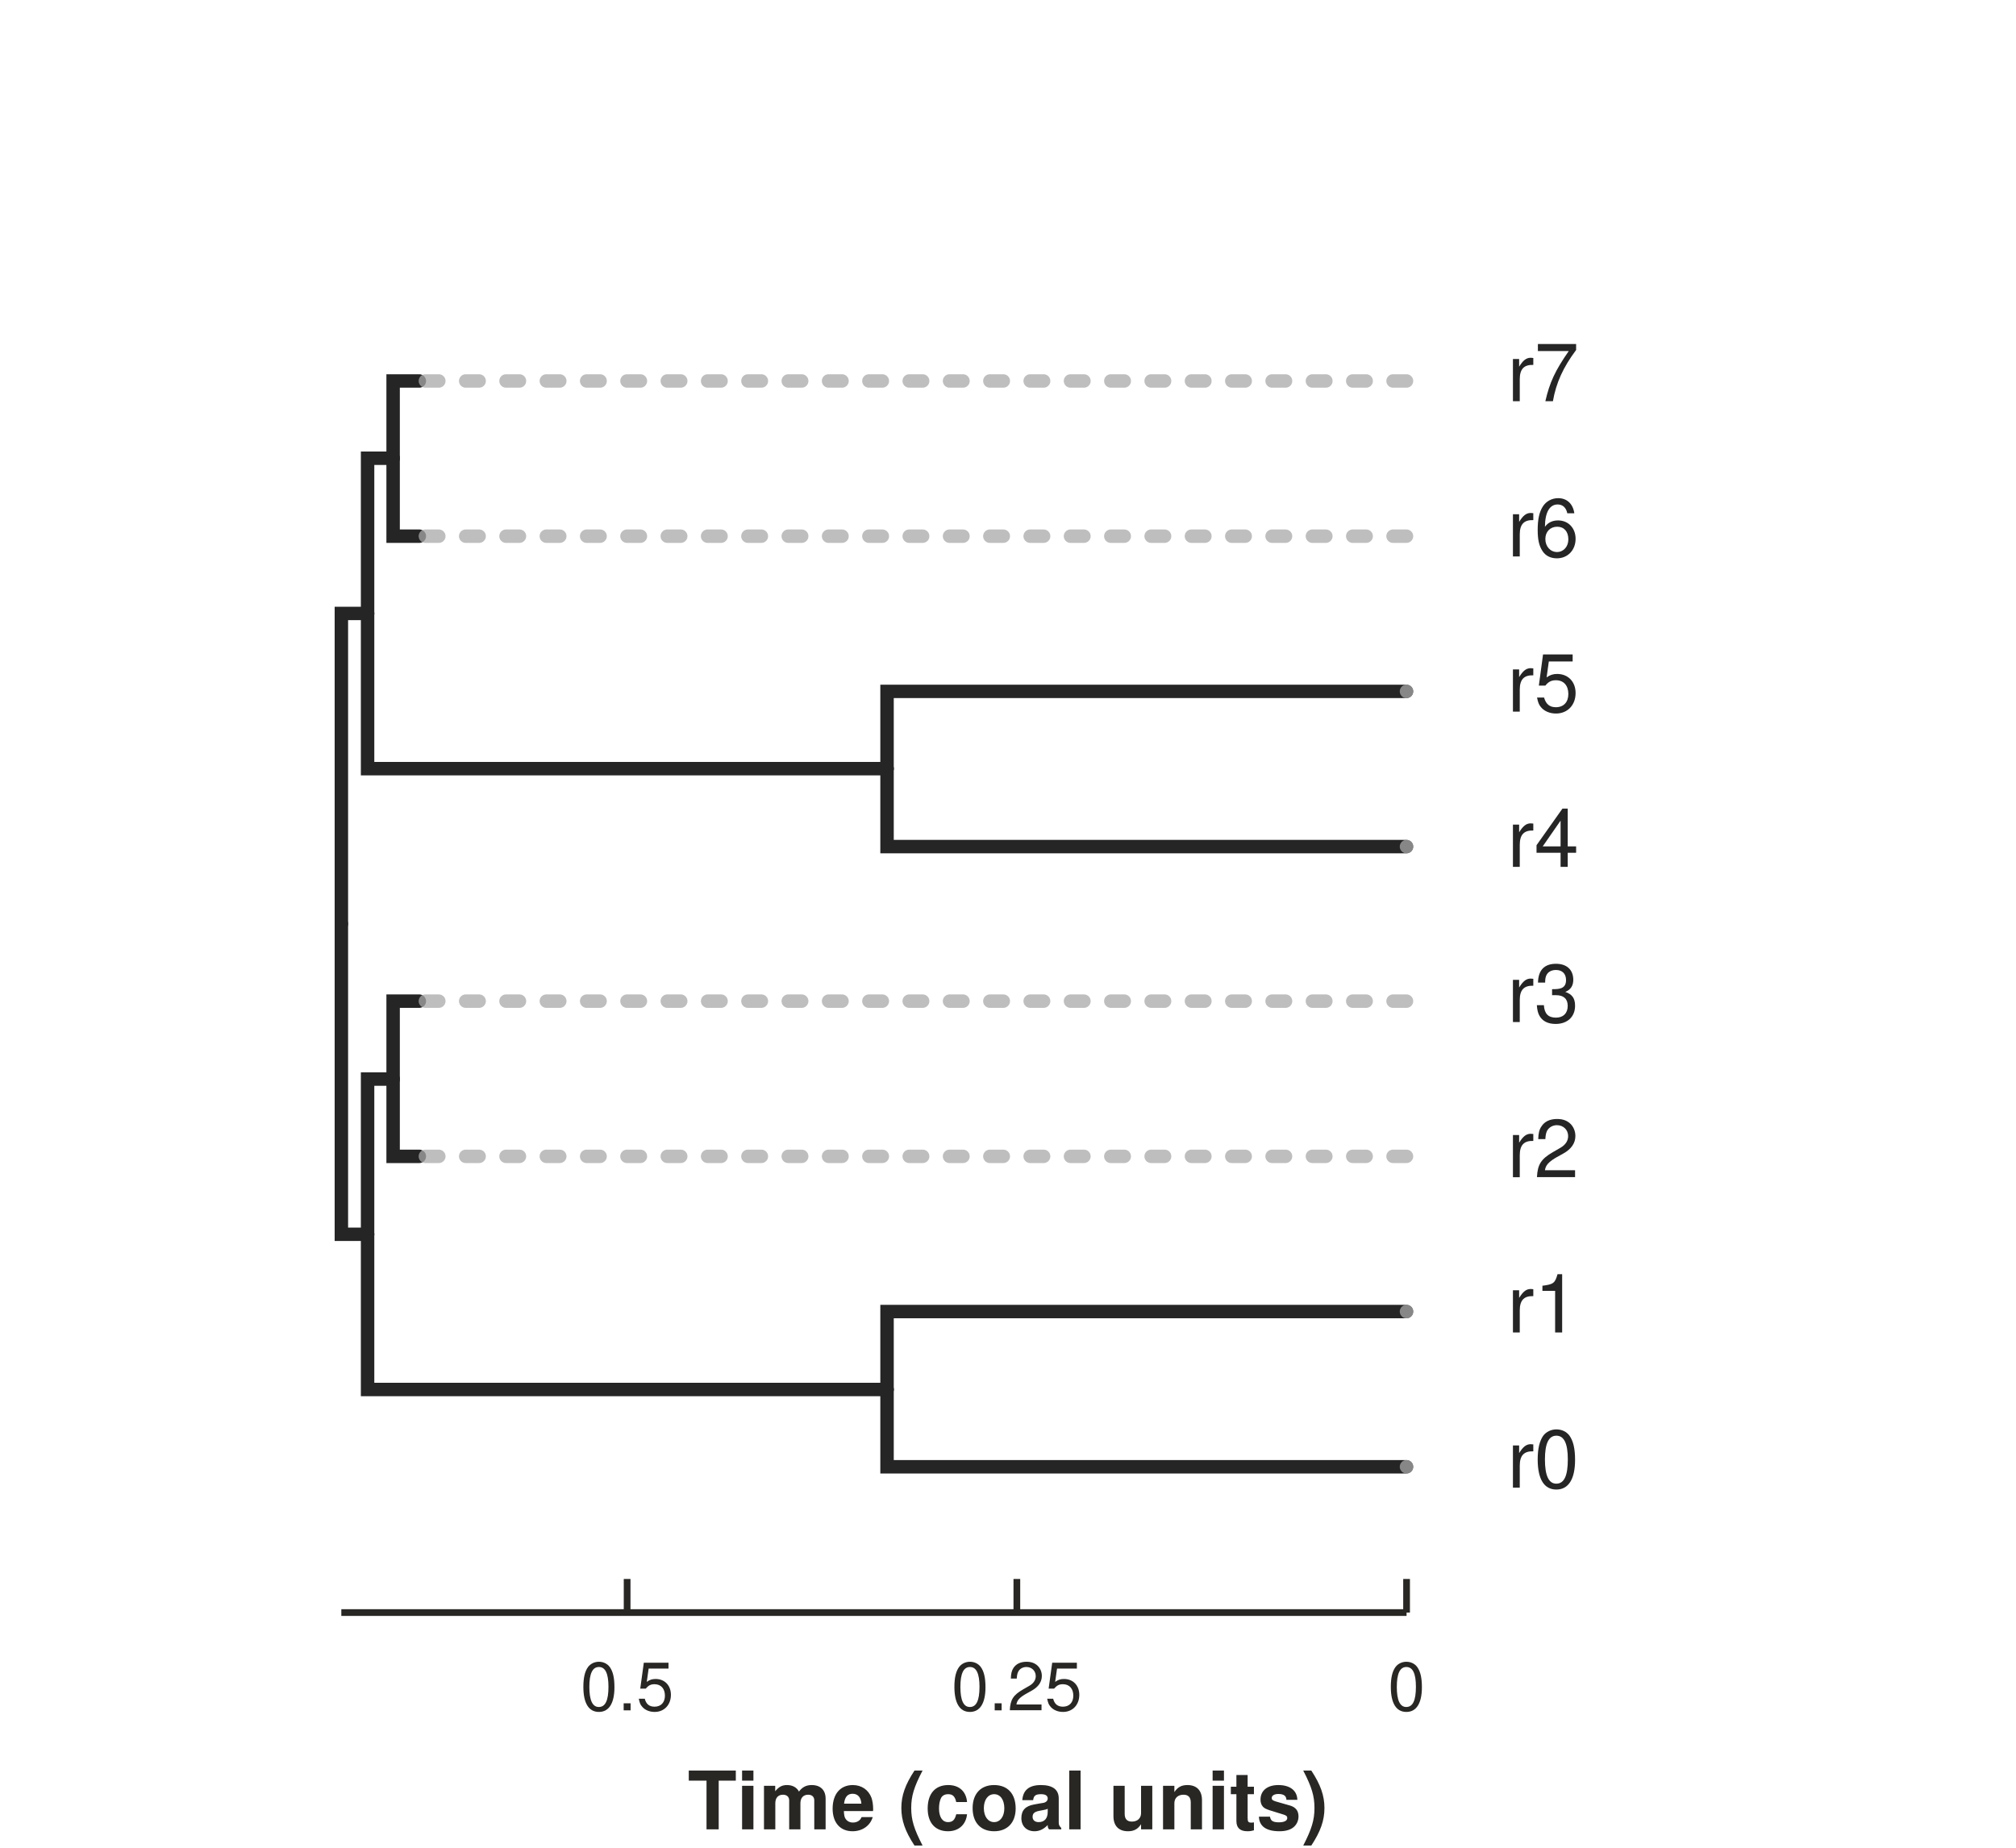
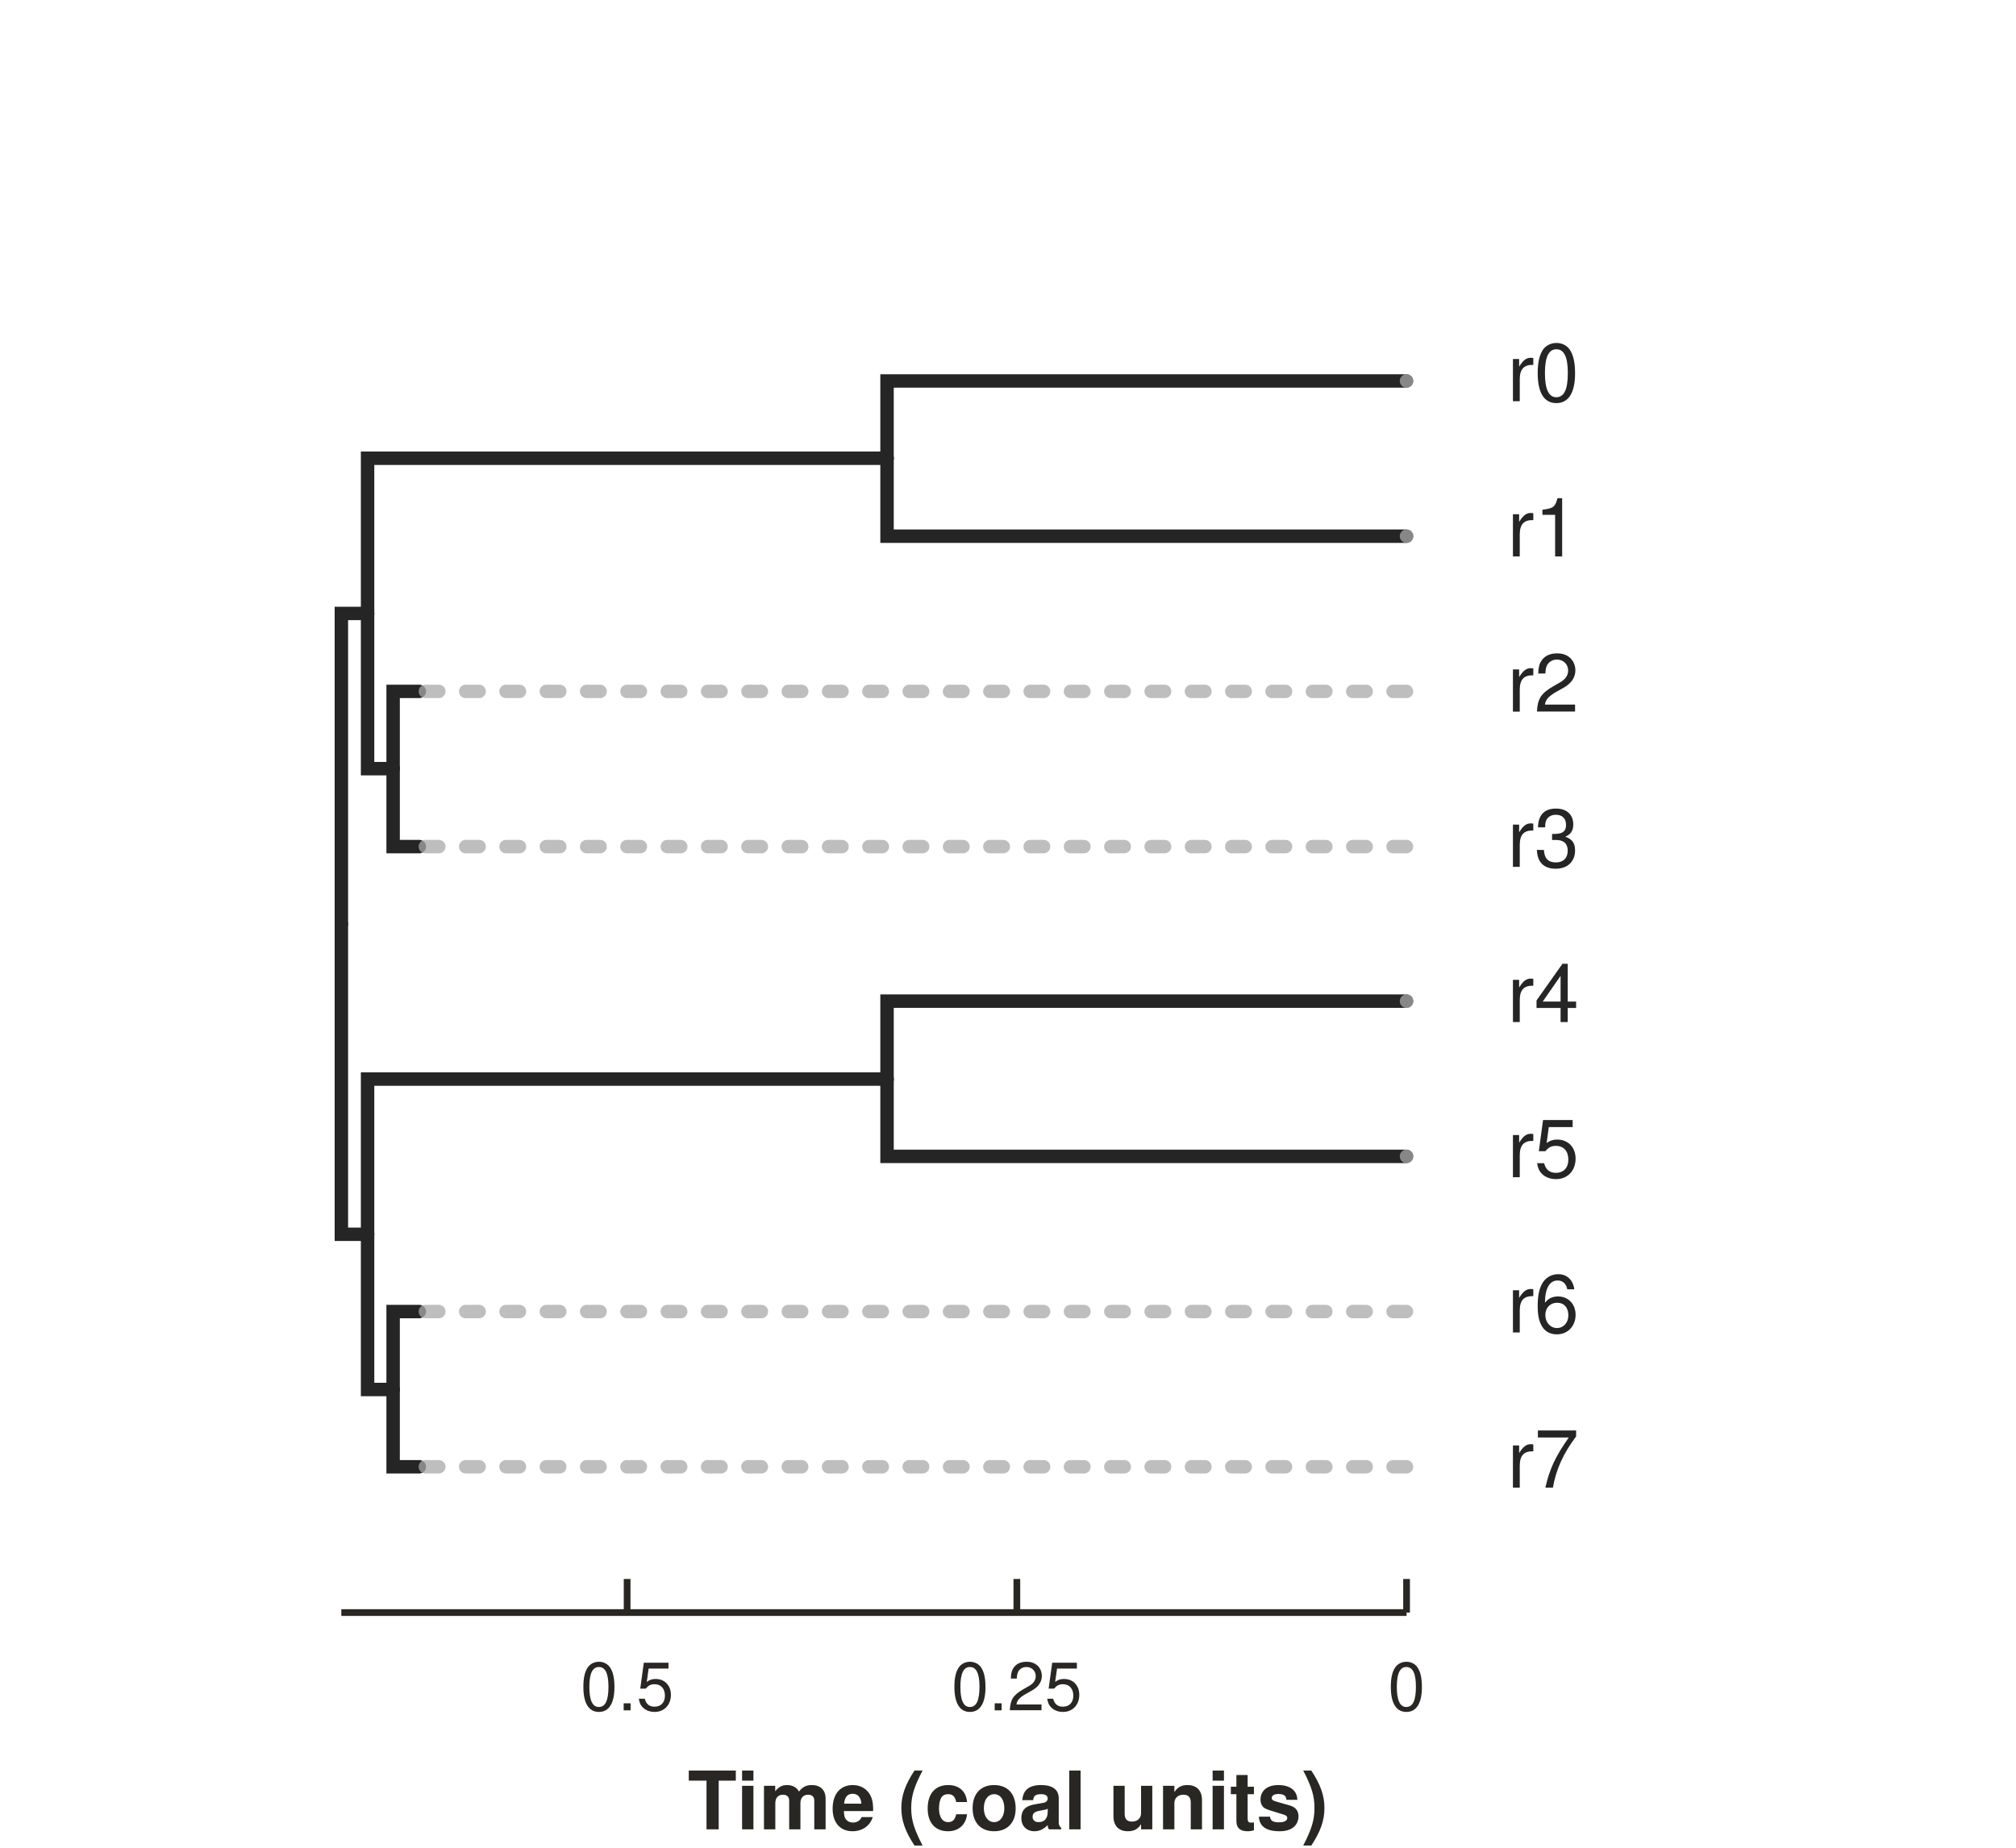
- <svg xmlns="http://www.w3.org/2000/svg" class="toyplot-canvas-Canvas" width="300.0px" height="275.0px" viewBox="0 0 300.0 275.0" preserveAspectRatio="xMidYMid meet" style="background-color:transparent;border-color:#292724;border-style:none;border-width:1.0;fill:rgb(16.1%,15.3%,14.1%);fill-opacity:1.0;font-family:Helvetica;font-size:12px;opacity:1.0;stroke:rgb(16.1%,15.3%,14.1%);stroke-opacity:1.0;stroke-width:1.0" id="t419f7abfe8a146a19271b9069b51cca5">
-   <g class="toyplot-coordinates-Cartesian" id="tf0d61f247dc942dc8862183091cb1841">
-     <clipPath id="t983c542f02164753bd0056ac44a11782">
+ <svg xmlns="http://www.w3.org/2000/svg" class="toyplot-canvas-Canvas" width="300.0px" height="275.0px" viewBox="0 0 300.0 275.0" preserveAspectRatio="xMidYMid meet" style="background-color:transparent;border-color:#292724;border-style:none;border-width:1.0;fill:rgb(16.1%,15.3%,14.1%);fill-opacity:1.0;font-family:Helvetica;font-size:12px;opacity:1.0;stroke:rgb(16.1%,15.3%,14.1%);stroke-opacity:1.0;stroke-width:1.0" id="t423f1324482b4225b78ef445c94e834b">
+   <g class="toyplot-coordinates-Cartesian" id="t98e41681a3104417ba924d1a5589e1d3">
+     <clipPath id="t5b3f048d78274b78892b2b89c8fd3c6c">
      <rect x="35.0" y="35.0" width="230.0" height="205.0" />
    </clipPath>
-     <g clip-path="url(#t983c542f02164753bd0056ac44a11782)">
-       <g class="toytree-mark-Toytree" id="tf5b8f1502e114d6fa824e2e23e24b85d">
+     <g clip-path="url(#t5b3f048d78274b78892b2b89c8fd3c6c)">
+       <g class="toytree-mark-Toytree" id="t4fdbd77070e649618d6f4d125f8d742c">
        <g class="toytree-Edges" style="stroke:rgb(14.5%,14.5%,14.5%);stroke-opacity:1.0;stroke-linecap:round;stroke-width:2.0;fill:none">
-           <path d="M 132.0 206.8 L 132.0 218.3 L 209.3 218.3" id="8,0" style="" />
-           <path d="M 132.0 206.8 L 132.0 195.2 L 209.3 195.2" id="8,1" style="" />
-           <path d="M 58.5 160.6 L 58.5 172.1 L 62.4 172.1" id="9,2" style="" />
-           <path d="M 58.5 160.6 L 58.5 149.0 L 62.4 149.0" id="9,3" style="" />
-           <path d="M 132.0 114.4 L 132.0 126.0 L 209.3 126.0" id="11,4" style="" />
-           <path d="M 132.0 114.4 L 132.0 102.9 L 209.3 102.9" id="11,5" style="" />
-           <path d="M 58.5 68.2 L 58.5 79.8 L 62.4 79.8" id="12,6" style="" />
-           <path d="M 58.5 68.2 L 58.5 56.7 L 62.4 56.7" id="12,7" style="" />
-           <path d="M 54.7 183.7 L 54.7 206.8 L 132.0 206.8" id="10,8" style="" />
-           <path d="M 54.7 183.7 L 54.7 160.6 L 58.5 160.6" id="10,9" style="" />
-           <path d="M 50.8 137.5 L 50.8 183.7 L 54.7 183.7" id="14,10" style="" />
-           <path d="M 54.7 91.3 L 54.7 114.4 L 132.0 114.4" id="13,11" style="" />
-           <path d="M 54.7 91.3 L 54.7 68.2 L 58.5 68.2" id="13,12" style="" />
-           <path d="M 50.8 137.5 L 50.8 91.3 L 54.7 91.3" id="14,13" style="" />
+           <path d="M 132.0 68.2 L 132.0 56.7 L 209.3 56.7" id="8,0" style="" />
+           <path d="M 132.0 68.2 L 132.0 79.8 L 209.3 79.8" id="8,1" style="" />
+           <path d="M 58.5 114.4 L 58.5 102.9 L 62.4 102.9" id="9,2" style="" />
+           <path d="M 58.5 114.4 L 58.5 126.0 L 62.4 126.0" id="9,3" style="" />
+           <path d="M 132.0 160.6 L 132.0 149.0 L 209.3 149.0" id="11,4" style="" />
+           <path d="M 132.0 160.6 L 132.0 172.1 L 209.3 172.1" id="11,5" style="" />
+           <path d="M 58.5 206.8 L 58.5 195.2 L 62.4 195.2" id="12,6" style="" />
+           <path d="M 58.5 206.8 L 58.5 218.3 L 62.4 218.3" id="12,7" style="" />
+           <path d="M 54.7 91.3 L 54.7 68.2 L 132.0 68.2" id="10,8" style="" />
+           <path d="M 54.7 91.3 L 54.7 114.4 L 58.5 114.4" id="10,9" style="" />
+           <path d="M 50.8 137.5 L 50.8 91.3 L 54.7 91.3" id="14,10" style="" />
+           <path d="M 54.7 183.7 L 54.7 160.6 L 132.0 160.6" id="13,11" style="" />
+           <path d="M 54.7 183.7 L 54.7 206.8 L 58.5 206.8" id="13,12" style="" />
+           <path d="M 50.8 137.5 L 50.8 183.7 L 54.7 183.7" id="14,13" style="" />
        </g>
        <g class="toytree-AlignEdges" style="stroke:rgb(66.0%,66.0%,66.0%);stroke-opacity:0.75;stroke-dasharray:2,4;stroke-linecap:round;stroke-width:2">
-           <path d="M 209.3 218.3 L 209.3 218.3" />
-           <path d="M 209.3 195.2 L 209.3 195.2" />
-           <path d="M 209.3 172.1 L 62.4 172.1" />
-           <path d="M 209.3 149.0 L 62.4 149.0" />
-           <path d="M 209.3 126.0 L 209.3 126.0" />
-           <path d="M 209.3 102.9 L 209.3 102.9" />
-           <path d="M 209.3 79.8 L 62.4 79.8" />
-           <path d="M 209.3 56.7 L 62.4 56.7" />
+           <path d="M 209.3 56.7 L 209.3 56.7" />
+           <path d="M 209.3 79.8 L 209.3 79.8" />
+           <path d="M 209.3 102.9 L 62.4 102.9" />
+           <path d="M 209.3 126.0 L 62.4 126.0" />
+           <path d="M 209.3 149.0 L 209.3 149.0" />
+           <path d="M 209.3 172.1 L 209.3 172.1" />
+           <path d="M 209.3 195.2 L 62.4 195.2" />
+           <path d="M 209.3 218.3 L 62.4 218.3" />
        </g>
        <g class="toytree-AdmixEdges" style="fill:rgb(0.0%,0.0%,0.0%);fill-opacity:0.0;stroke:rgb(90.6%,54.1%,76.5%);stroke-opacity:0.6;font-size:14px;stroke-linecap:round;stroke-width:5" />
        <g class="toytree-Nodes" style="fill:rgb(40.0%,76.1%,64.7%);fill-opacity:1.0;stroke:rgb(14.9%,14.9%,14.9%);stroke-opacity:1.0;stroke-width:1.5" />
        <g class="toytree-TipLabels" style="fill:rgb(14.5%,14.5%,14.5%);fill-opacity:1.0;font-family:Helvetica;font-size:12px;font-weight:300;vertical-align:baseline;white-space:pre;stroke:none">
-           <g class="toytree-TipLabel" transform="translate(209.311,218.347)">
+           <g class="toytree-TipLabel" transform="translate(209.311,56.6526)">
            <text x="15.0" y="3.066" style="fill:rgb(14.5%,14.5%,14.5%);fill-opacity:1.0">r0</text>
          </g>
-           <g class="toytree-TipLabel" transform="translate(209.311,195.248)">
+           <g class="toytree-TipLabel" transform="translate(209.311,79.7518)">
            <text x="15.0" y="3.066" style="fill:rgb(14.5%,14.5%,14.5%);fill-opacity:1.0">r1</text>
          </g>
-           <g class="toytree-TipLabel" transform="translate(209.311,172.149)">
+           <g class="toytree-TipLabel" transform="translate(209.311,102.851)">
            <text x="15.0" y="3.066" style="fill:rgb(14.5%,14.5%,14.5%);fill-opacity:1.0">r2</text>
          </g>
-           <g class="toytree-TipLabel" transform="translate(209.311,149.05)">
+           <g class="toytree-TipLabel" transform="translate(209.311,125.95)">
            <text x="15.0" y="3.066" style="fill:rgb(14.5%,14.5%,14.5%);fill-opacity:1.0">r3</text>
          </g>
-           <g class="toytree-TipLabel" transform="translate(209.311,125.95)">
+           <g class="toytree-TipLabel" transform="translate(209.311,149.05)">
            <text x="15.0" y="3.066" style="fill:rgb(14.5%,14.5%,14.5%);fill-opacity:1.0">r4</text>
          </g>
-           <g class="toytree-TipLabel" transform="translate(209.311,102.851)">
+           <g class="toytree-TipLabel" transform="translate(209.311,172.149)">
            <text x="15.0" y="3.066" style="fill:rgb(14.5%,14.5%,14.5%);fill-opacity:1.0">r5</text>
          </g>
-           <g class="toytree-TipLabel" transform="translate(209.311,79.7518)">
+           <g class="toytree-TipLabel" transform="translate(209.311,195.248)">
            <text x="15.0" y="3.066" style="fill:rgb(14.5%,14.5%,14.5%);fill-opacity:1.0">r6</text>
          </g>
-           <g class="toytree-TipLabel" transform="translate(209.311,56.6526)">
+           <g class="toytree-TipLabel" transform="translate(209.311,218.347)">
            <text x="15.0" y="3.066" style="fill:rgb(14.5%,14.5%,14.5%);fill-opacity:1.0">r7</text>
          </g>
        </g>
      </g>
    </g>
-     <g class="toyplot-coordinates-Axis" id="t4ddc6ccc0e0c411f86d7b47d0ea3b251" transform="translate(50.0,225.0)translate(0,15.0)">
+     <g class="toyplot-coordinates-Axis" id="tec1dfdffbcd04a48b121c4e27210a5dc" transform="translate(50.0,225.0)translate(0,15.0)">
      <line x1="0.793" y1="0" x2="159.311" y2="0" style="" />
      <g>
        <line x1="43.322" y1="0" x2="43.322" y2="-5" style="" />
        <line x1="101.317" y1="0" x2="101.317" y2="-5" style="" />
        <line x1="159.311" y1="0" x2="159.311" y2="-5" style="" />
      </g>
      <g>
        <g transform="translate(43.32203,6)">
          <text x="-6.95" y="8.555" style="fill:rgb(16.1%,15.3%,14.1%);fill-opacity:1.0;font-family:helvetica;font-size:10.0px;font-weight:normal;stroke:none;vertical-align:baseline;white-space:pre">0.5</text>
        </g>
        <g transform="translate(101.3167,6)">
          <text x="-9.73" y="8.555" style="fill:rgb(16.1%,15.3%,14.1%);fill-opacity:1.0;font-family:helvetica;font-size:10.0px;font-weight:normal;stroke:none;vertical-align:baseline;white-space:pre">0.25</text>
        </g>
        <g transform="translate(159.3114,6)">
          <text x="-2.78" y="8.555" style="fill:rgb(16.1%,15.3%,14.1%);fill-opacity:1.0;font-family:helvetica;font-size:10.0px;font-weight:normal;stroke:none;vertical-align:baseline;white-space:pre">0</text>
        </g>
      </g>
      <g transform="translate(100.0,22)">
        <text x="-47.676" y="10.266" style="fill:rgb(16.1%,15.3%,14.1%);fill-opacity:1.0;font-family:helvetica;font-size:12.0px;font-weight:bold;stroke:none;vertical-align:baseline;white-space:pre">Time (coal units)</text>
      </g>
      <g class="toyplot-coordinates-Axis-coordinates" style="visibility:hidden" transform="">
        <line x1="0" x2="0" y1="-3.0" y2="4.5" style="stroke:rgb(43.9%,50.2%,56.5%);stroke-opacity:1.0;stroke-width:1.0" />
        <text x="0" y="-6" style="alignment-baseline:alphabetic;fill:rgb(43.9%,50.2%,56.5%);fill-opacity:1.0;font-size:10px;font-weight:normal;stroke:none;text-anchor:middle" />
      </g>
    </g>
  </g>
</svg>
